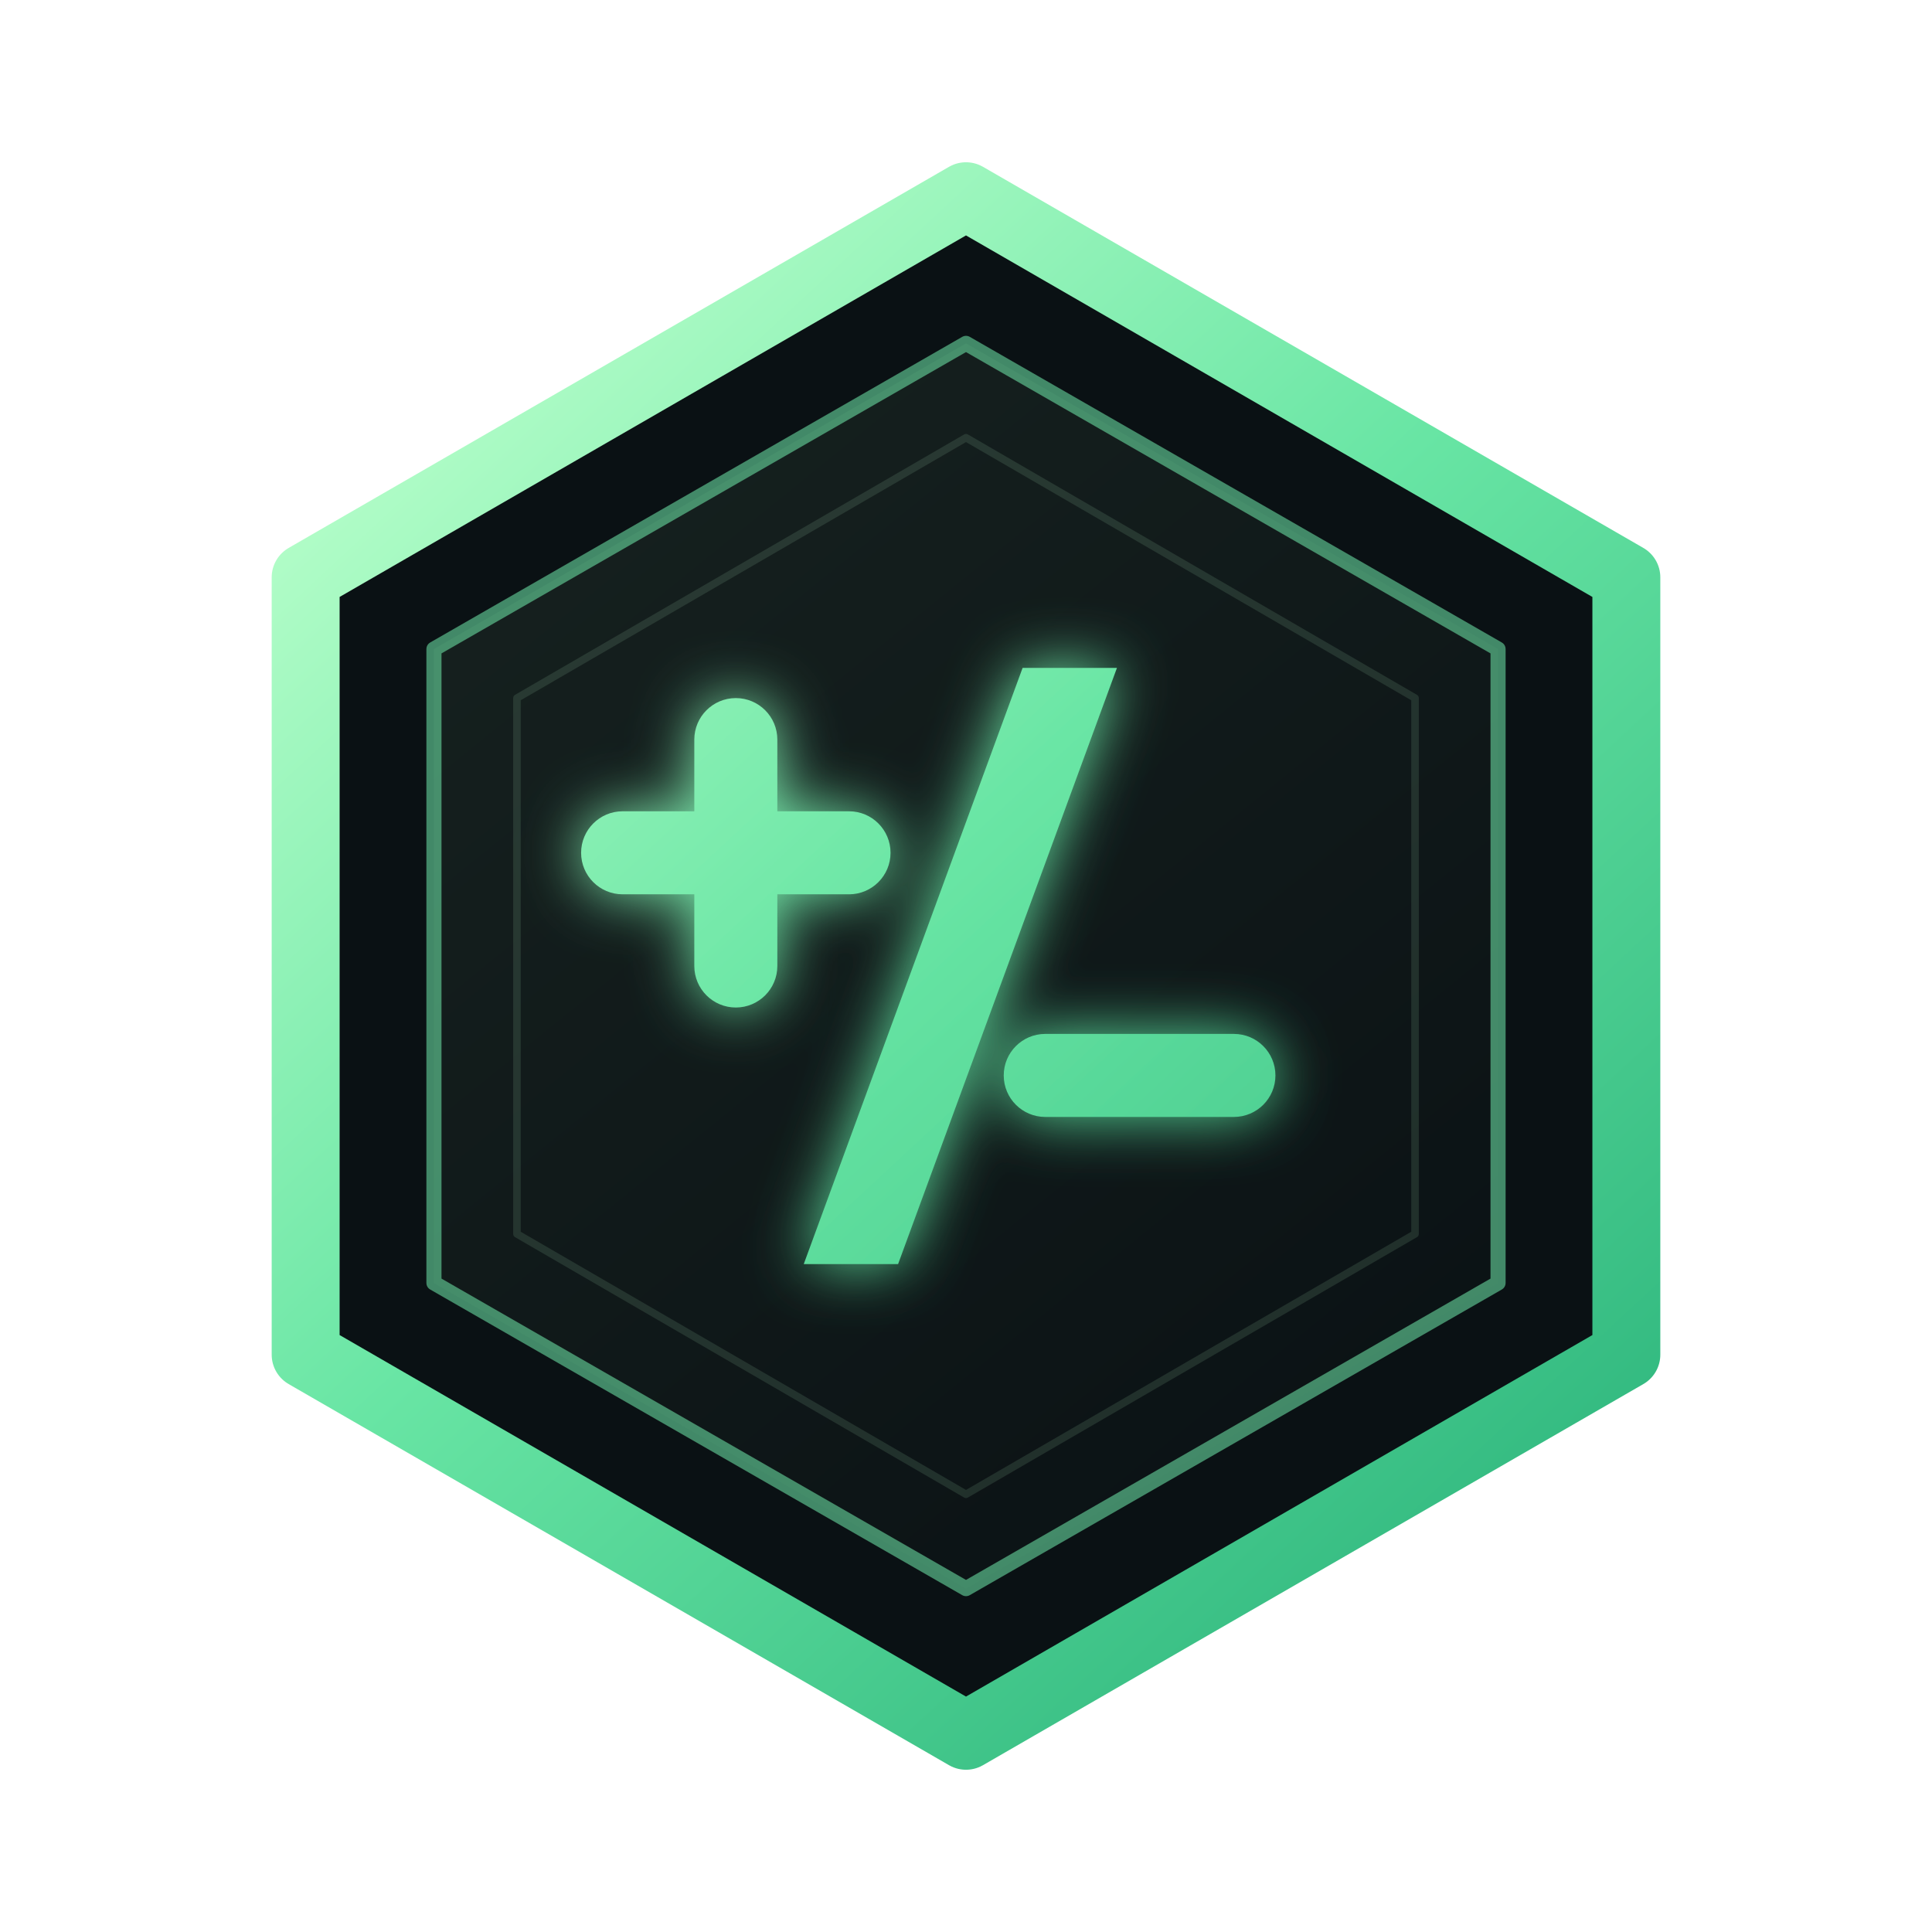
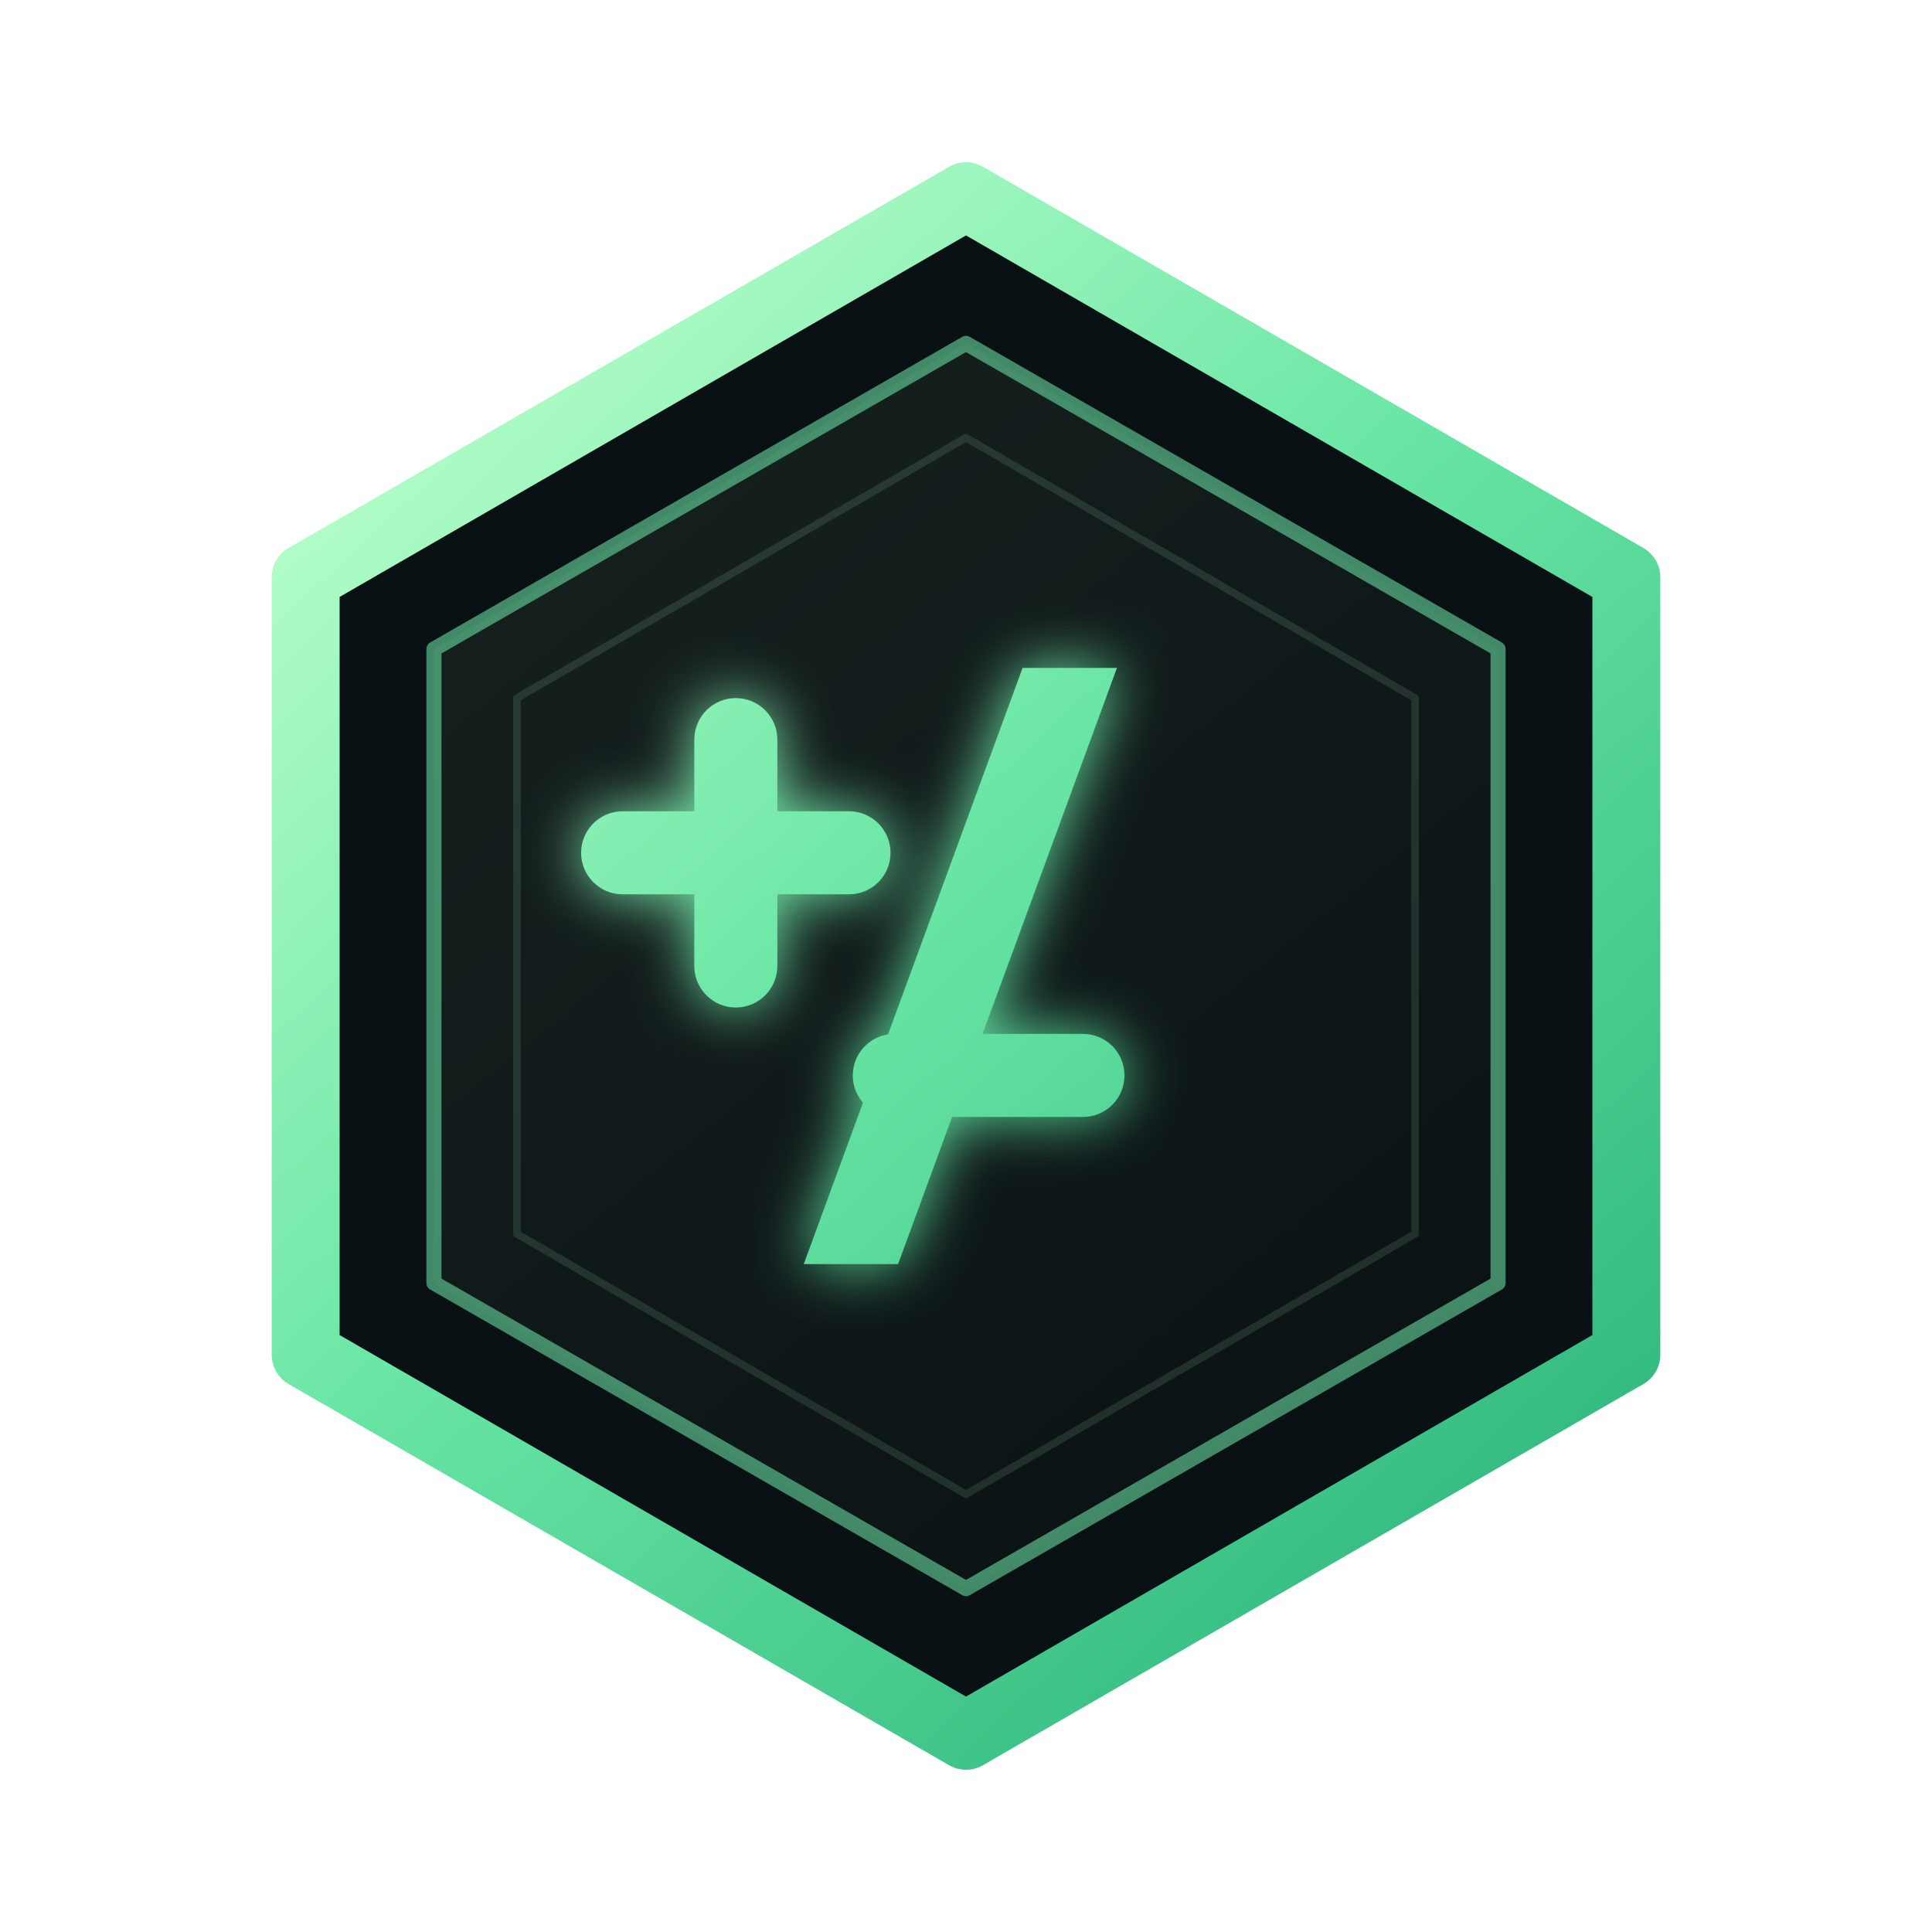
<svg xmlns="http://www.w3.org/2000/svg" viewBox="0 0 512 512" role="img" aria-labelledby="title description">
  <description id="description">A mint hexagonal code-diff mark with plus, slash, and minus symbols.</description>
  <defs>
    <linearGradient id="mint" x1="104" y1="88" x2="416" y2="424" gradientUnits="userSpaceOnUse">
      <stop stop-color="#B9FFCB" />
      <stop offset=".45" stop-color="#68E5A4" />
      <stop offset="1" stop-color="#2EB67D" />
    </linearGradient>
    <linearGradient id="core" x1="138" y1="112" x2="375" y2="405" gradientUnits="userSpaceOnUse">
      <stop stop-color="#16211F" />
      <stop offset="1" stop-color="#0A1114" />
    </linearGradient>
    <filter id="glow" x="-30%" y="-30%" width="160%" height="160%">
      <feGaussianBlur stdDeviation="8" result="blur" />
      <feMerge>
        <feMergeNode in="blur" />
        <feMergeNode in="SourceGraphic" />
      </feMerge>
    </filter>
  </defs>
  <path d="M256 52 431 153v206L256 460 81 359V153L256 52Z" fill="#0A1114" />
  <path d="M256 52 431 153v206L256 460 81 359V153L256 52Z" fill="none" stroke="url(#mint)" stroke-width="18" stroke-linejoin="round" />
  <path d="M256 91 397 172v168L256 421 115 340V172L256 91Z" fill="url(#core)" stroke="#6FE9AA" stroke-opacity=".56" stroke-width="4" stroke-linejoin="round" />
  <path d="M256 116 375 185v142L256 396 137 327V185L256 116Z" fill="none" stroke="#B9FFCB" stroke-opacity=".12" stroke-width="2" stroke-linejoin="round" />
  <g fill="url(#mint)" filter="url(#glow)">
    <rect x="154" y="215" width="82" height="22" rx="11" />
    <rect x="184" y="185" width="22" height="82" rx="11" />
-     <rect x="266" y="274" width="72" height="22" rx="11" />
+     <rect x="226" y="274" width="72" height="22" rx="11" />
    <path d="M271 177h25l-58 158h-25l58-158Z" />
  </g>
</svg>
